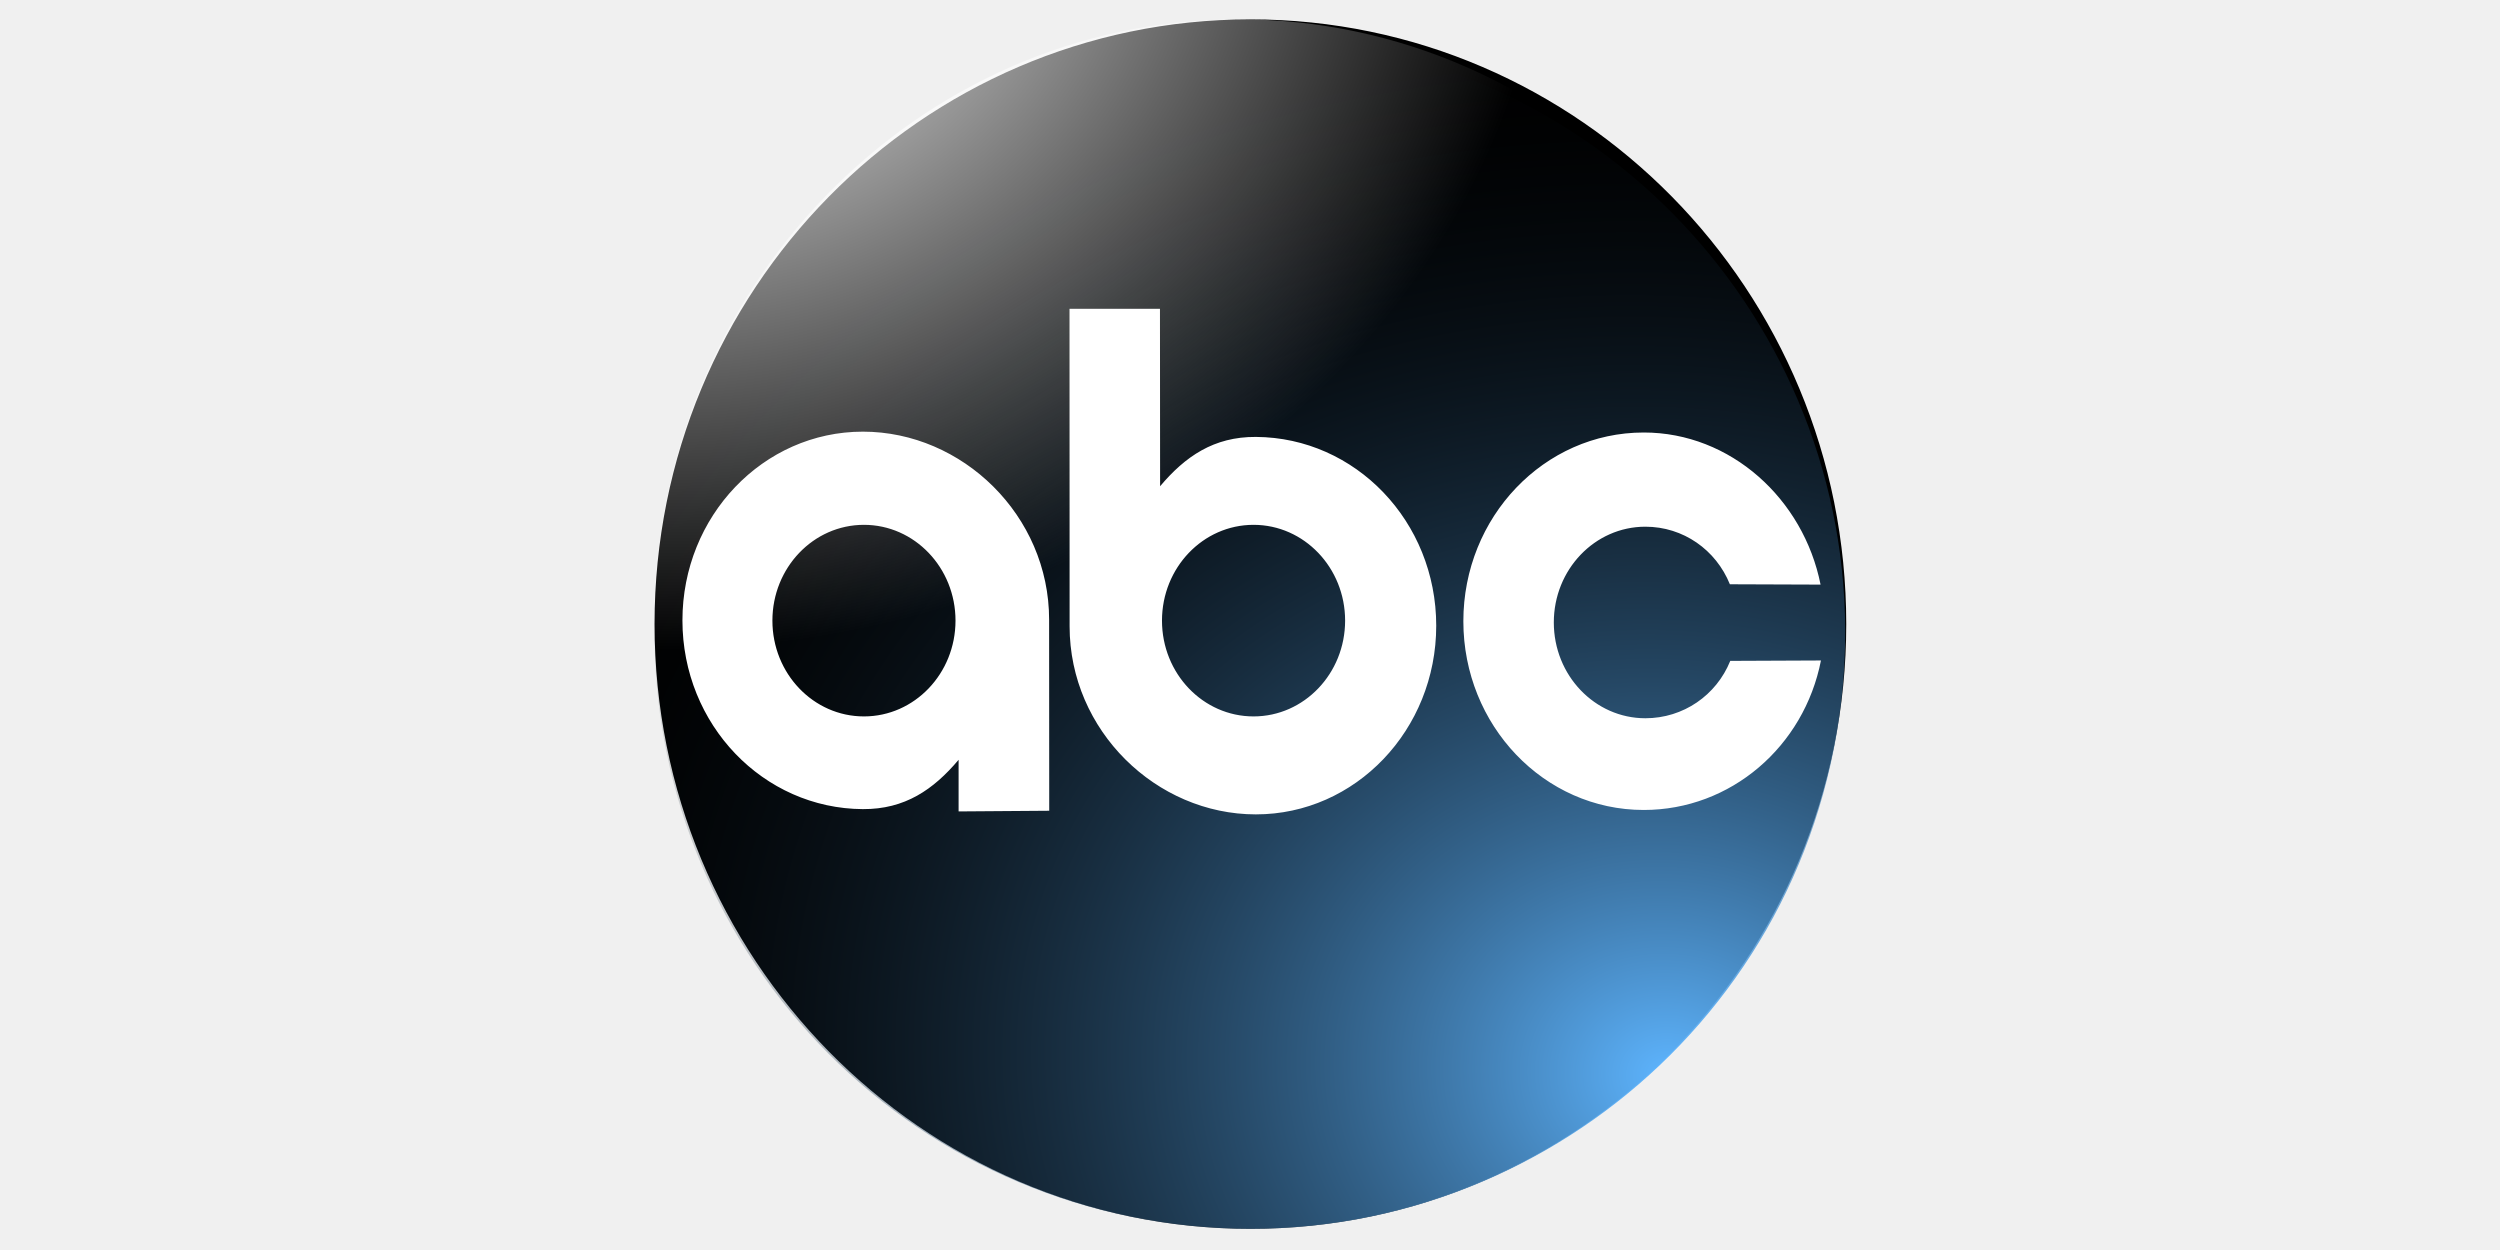
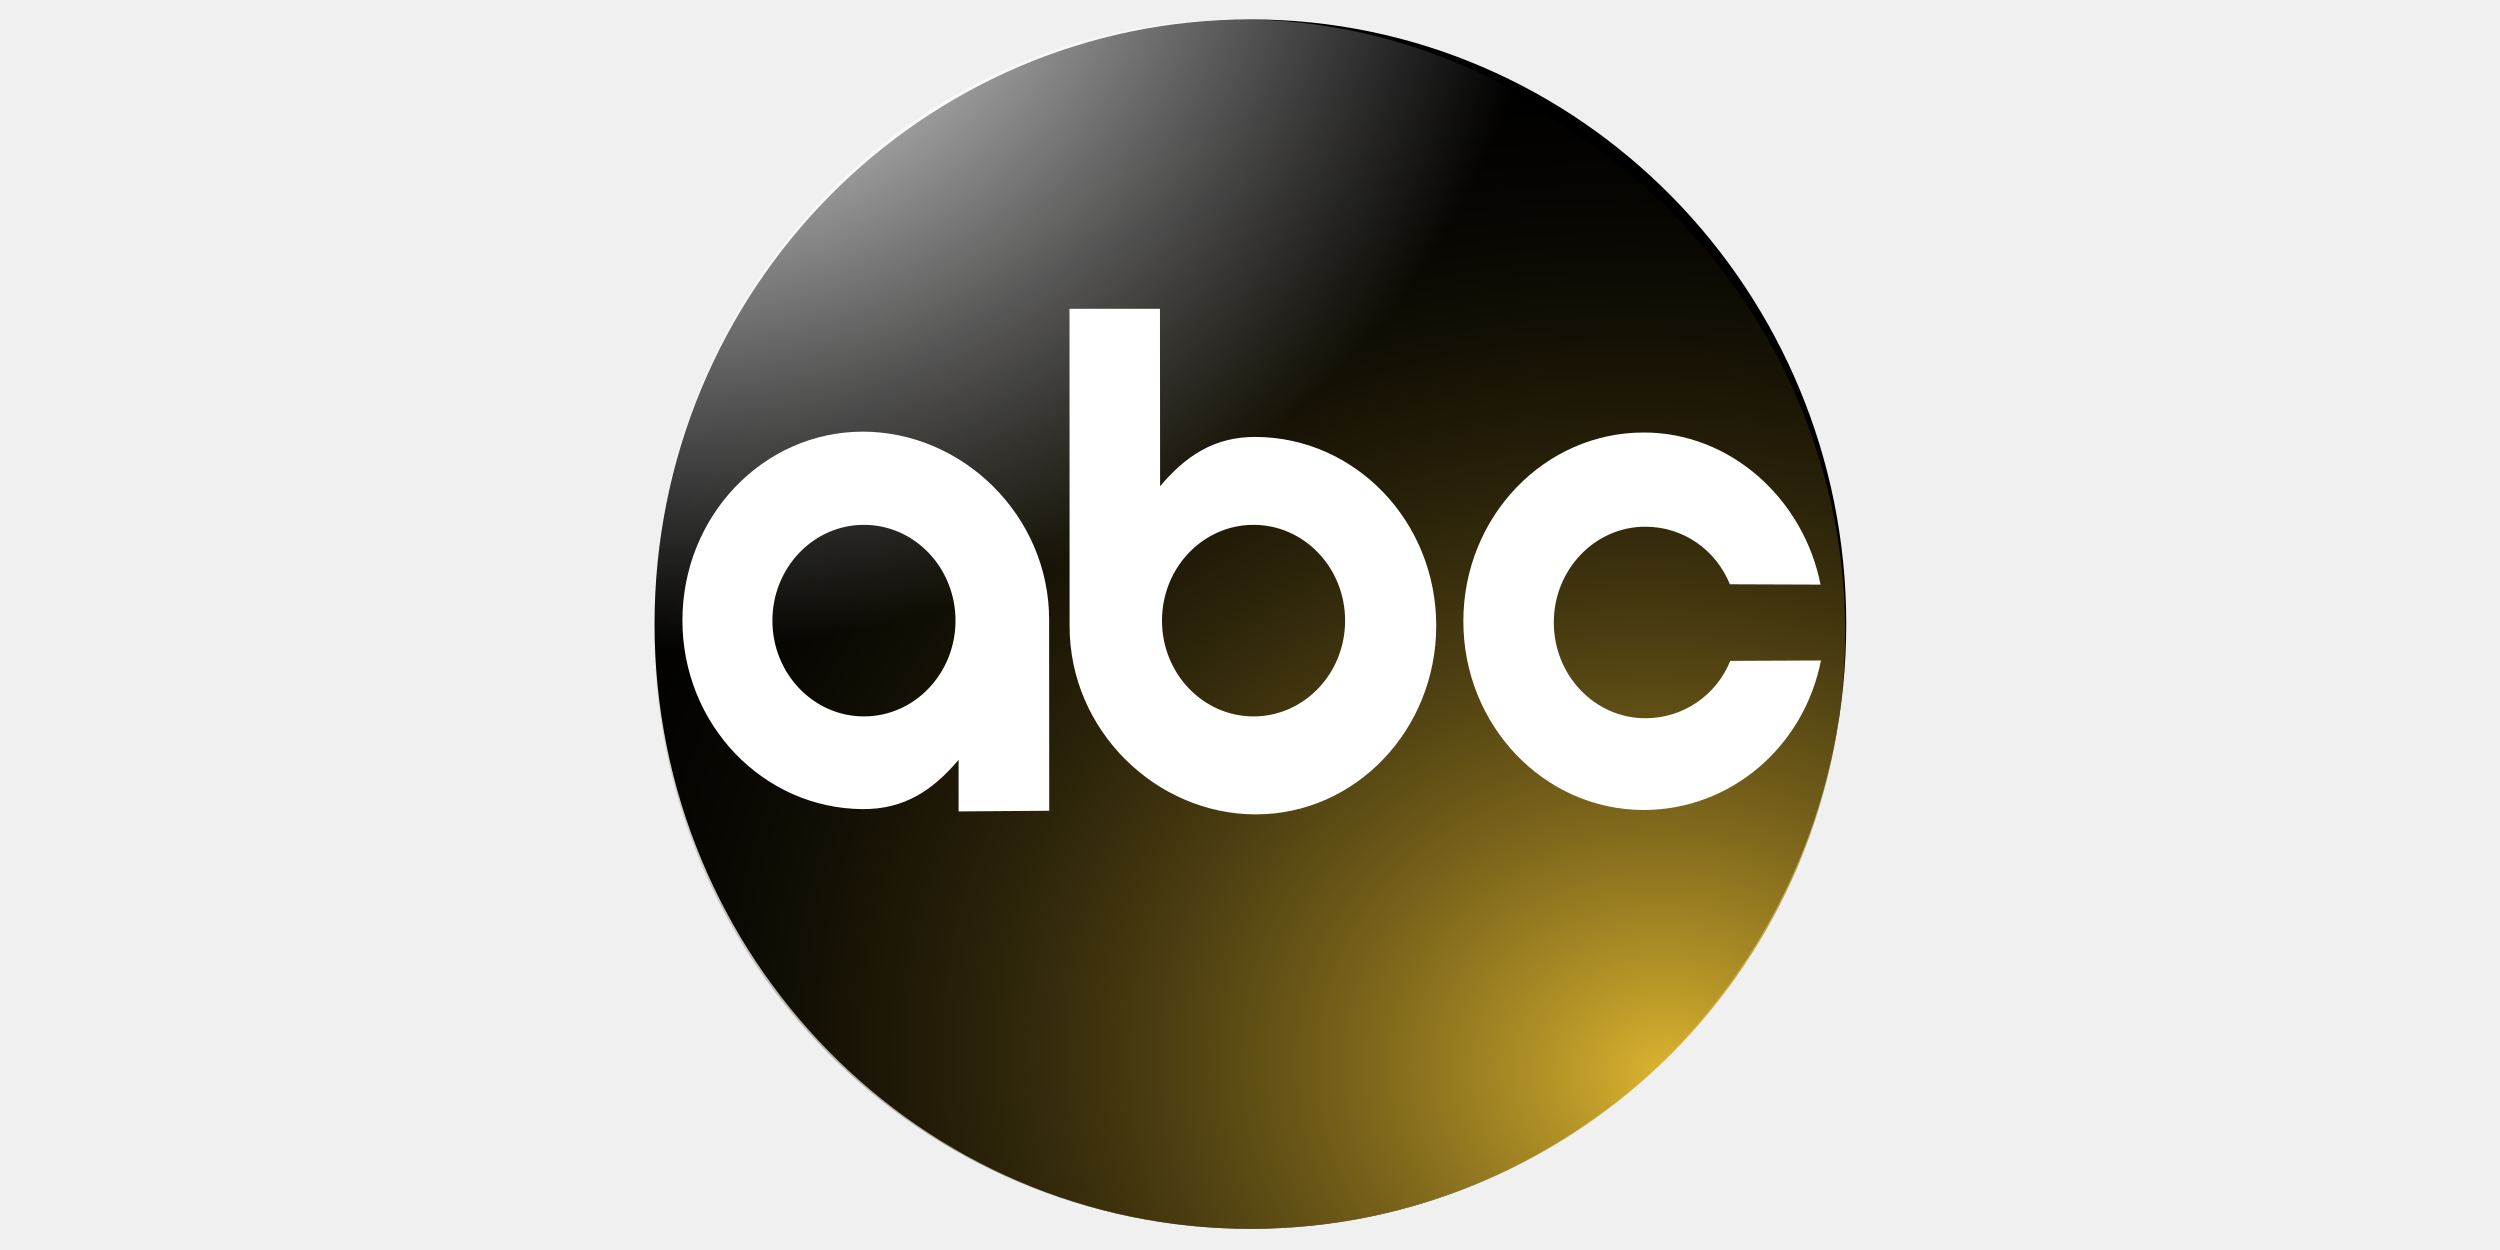
<svg xmlns="http://www.w3.org/2000/svg" xmlns:xlink="http://www.w3.org/1999/xlink" version="1.1" width="128" height="64">
  <defs>
-     <linearGradient id="linearGradient3769">
-       <stop style="stop-color:#ffffff;stop-opacity:1" offset="0" id="stop3771" />
-       <stop style="stop-color:#ffffff;stop-opacity:0" offset="1" id="stop3773" />
+     <linearGradient id="linearGradient1">
+       <stop stop-color="#ffffff" stop-opacity="1" offset="0" />
+       <stop stop-color="#ffffff" stop-opacity="0" offset="1" />
    </linearGradient>
-     <linearGradient id="linearGradient3759">
-       <stop style="stop-color:#5eb5ff;stop-opacity:1" offset="0" id="stop3761" />
-       <stop style="stop-color:#000000;stop-opacity:0;" offset="1" id="stop3763" />
+     <linearGradient id="linearGradient2">
+       <stop stop-color="#DDB530" stop-opacity="1" offset="0" />
+       <stop stop-color="#000000" stop-opacity="0" offset="1" />
    </linearGradient>
-     <radialGradient xlink:href="#linearGradient3759" id="radialGradient3765" cx="732.856" cy="129.425" fx="732.856" fy="129.425" r="119.132" gradientTransform="matrix(2.060942,0.04264299,-0.03790346,1.706068,-788.0514,-122.9657)" gradientUnits="userSpaceOnUse" />
-     <radialGradient xlink:href="#linearGradient3769" id="radialGradient3775" cx="675.656" cy="3.678" fx="675.656" fy="3.678" r="134.23" gradientTransform="matrix(1.460043,-0.1135797,0.08754319,1.125349,-358.7998,67.74797)" gradientUnits="userSpaceOnUse" />
+     <radialGradient xlink:href="#linearGradient2" id="radialGradient1" cx="732.856" cy="129.425" fx="732.856" fy="129.425" r="119.132" gradientTransform="matrix(2.060942,0.04264299,-0.03790346,1.706068,-788.0514,-122.9657)" gradientUnits="userSpaceOnUse" />
+     <radialGradient xlink:href="#linearGradient1" id="radialGradient2" cx="675.656" cy="3.678" fx="675.656" fy="3.678" r="134.23" gradientTransform="matrix(1.460043,-0.1135797,0.08754319,1.125349,-358.7998,67.74797)" gradientUnits="userSpaceOnUse" />
  </defs>
-   <g id="g3482" transform="matrix(0.1475955,0,0,0.1475955,33.50764,0.5771241)">
-     <ellipse transform="matrix(1.850938,0,0,1.626612,-1359.673,-126.5301)" id="path2987" style="fill:#000000;fill-rule:evenodd;stroke:#000000;stroke-width:1px;stroke-linecap:butt;stroke-linejoin:miter;stroke-opacity:1" cx="846.277" cy="208.48" rx="111.172" ry="128.465" />
-     <ellipse transform="matrix(-1.720802,-0.2102034,0.217161,-1.788502,1558.503,751.1876)" id="path2989" style="fill:url(#radialGradient3765);fill-opacity:1;fill-rule:evenodd;stroke:none" cx="811.416" cy="204.088" rx="119.132" ry="114.74" />
-     <ellipse transform="matrix(1.510993,0,0,1.697224,-935.1222,-27.72791)" id="path3767" style="fill:url(#radialGradient3775);fill-opacity:1;stroke:none" cx="752.948" cy="141.777" rx="134.23" ry="123.799" />
-     <path d="m 207.826,178.151 c -17.538,0 -31.764,14.878 -31.764,33.23 0,18.351 14.225,33.23 31.764,33.23 17.538,0 31.764,-14.88 31.764,-33.23 0,-18.349 -14.225,-33.23 -31.764,-33.23 z m -135.154,0 c -17.538,0 -31.752,14.878 -31.752,33.23 0,18.351 14.214,33.23 31.752,33.23 17.538,0 31.764,-14.88 31.764,-33.23 0,-18.349 -14.225,-33.23 -31.764,-33.23 z M 343.172,146.122 c 30.163,0 55.43,23.045 61.347,52.765 l -31.459,-0.118 c -4.825,-11.924 -16.155,-19.971 -29.313,-19.971 -17.536,0 -31.764,14.866 -31.764,33.218 0,18.354 14.225,33.23 31.764,33.23 13.157,0 24.625,-7.97 29.448,-19.9 l 31.459,-0.141 c -5.837,29.833 -31.245,51.858 -61.483,51.858 -34.555,0 -62.567,-29.313 -62.567,-65.47 0,-36.157 28.012,-65.47 62.567,-65.47 z M 72.288,145.828 c 34.557,0 64.623,29.075 64.623,65.235 l 0.034,66.271 -31.436,0.236 0,-17.91 c -8.703,10.314 -18.617,17.19 -33.221,17.109 -34.555,-0.199 -62.579,-29.313 -62.579,-65.47 0,-36.157 28.023,-65.47 62.579,-65.47 z m 71.694,-42.626 31.38,0 0.045,61.561 c 8.705,-10.314 18.617,-17.193 33.221,-17.109 34.553,0.201 62.567,29.325 62.567,65.482 0,36.157 -28.016,65.458 -62.567,65.458 -34.555,0 -64.612,-29.073 -64.612,-65.235 l -0.034,-110.157 z" style="fill:#ffffff;fill-opacity:1;fill-rule:evenodd" id="path5971" />
+   <g transform="matrix(0.1475955,0,0,0.1475955,33.50764,0.5771241)">
+     <ellipse fill="#000000" fill-rule="evenodd" stroke="#000000" stroke-width="1" stroke-linecap="butt" stroke-linejoin="miter" stroke-opacity="1" transform="matrix(1.850938,0,0,1.626612,-1359.673,-126.5301)" cx="846.277" cy="208.48" rx="111.172" ry="128.465" />
+     <ellipse fill="url(#radialGradient1)" fill-opacity="1" fill-rule="evenodd" stroke="none" transform="matrix(-1.720802,-0.2102034,0.217161,-1.788502,1558.503,751.1876)" cx="811.416" cy="204.088" rx="119.132" ry="114.74" />
+     <ellipse fill="url(#radialGradient2)" fill-opacity="1" stroke="none" transform="matrix(1.510993,0,0,1.697224,-935.1222,-27.72791)" cx="752.948" cy="141.777" rx="134.23" ry="123.799" />
+     <path fill="#ffffff" fill-opacity="1" fill-rule="evenodd" d="m 207.826,178.151 c -17.538,0 -31.764,14.878 -31.764,33.23 0,18.351 14.225,33.23 31.764,33.23 17.538,0 31.764,-14.88 31.764,-33.23 0,-18.349 -14.225,-33.23 -31.764,-33.23 z m -135.154,0 c -17.538,0 -31.752,14.878 -31.752,33.23 0,18.351 14.214,33.23 31.752,33.23 17.538,0 31.764,-14.88 31.764,-33.23 0,-18.349 -14.225,-33.23 -31.764,-33.23 z M 343.172,146.122 c 30.163,0 55.43,23.045 61.347,52.765 l -31.459,-0.118 c -4.825,-11.924 -16.155,-19.971 -29.313,-19.971 -17.536,0 -31.764,14.866 -31.764,33.218 0,18.354 14.225,33.23 31.764,33.23 13.157,0 24.625,-7.97 29.448,-19.9 l 31.459,-0.141 c -5.837,29.833 -31.245,51.858 -61.483,51.858 -34.555,0 -62.567,-29.313 -62.567,-65.47 0,-36.157 28.012,-65.47 62.567,-65.47 z M 72.288,145.828 c 34.557,0 64.623,29.075 64.623,65.235 l 0.034,66.271 -31.436,0.236 0,-17.91 c -8.703,10.314 -18.617,17.19 -33.221,17.109 -34.555,-0.199 -62.579,-29.313 -62.579,-65.47 0,-36.157 28.023,-65.47 62.579,-65.47 z m 71.694,-42.626 31.38,0 0.045,61.561 c 8.705,-10.314 18.617,-17.193 33.221,-17.109 34.553,0.201 62.567,29.325 62.567,65.482 0,36.157 -28.016,65.458 -62.567,65.458 -34.555,0 -64.612,-29.073 -64.612,-65.235 l -0.034,-110.157 z" />
  </g>
</svg>
